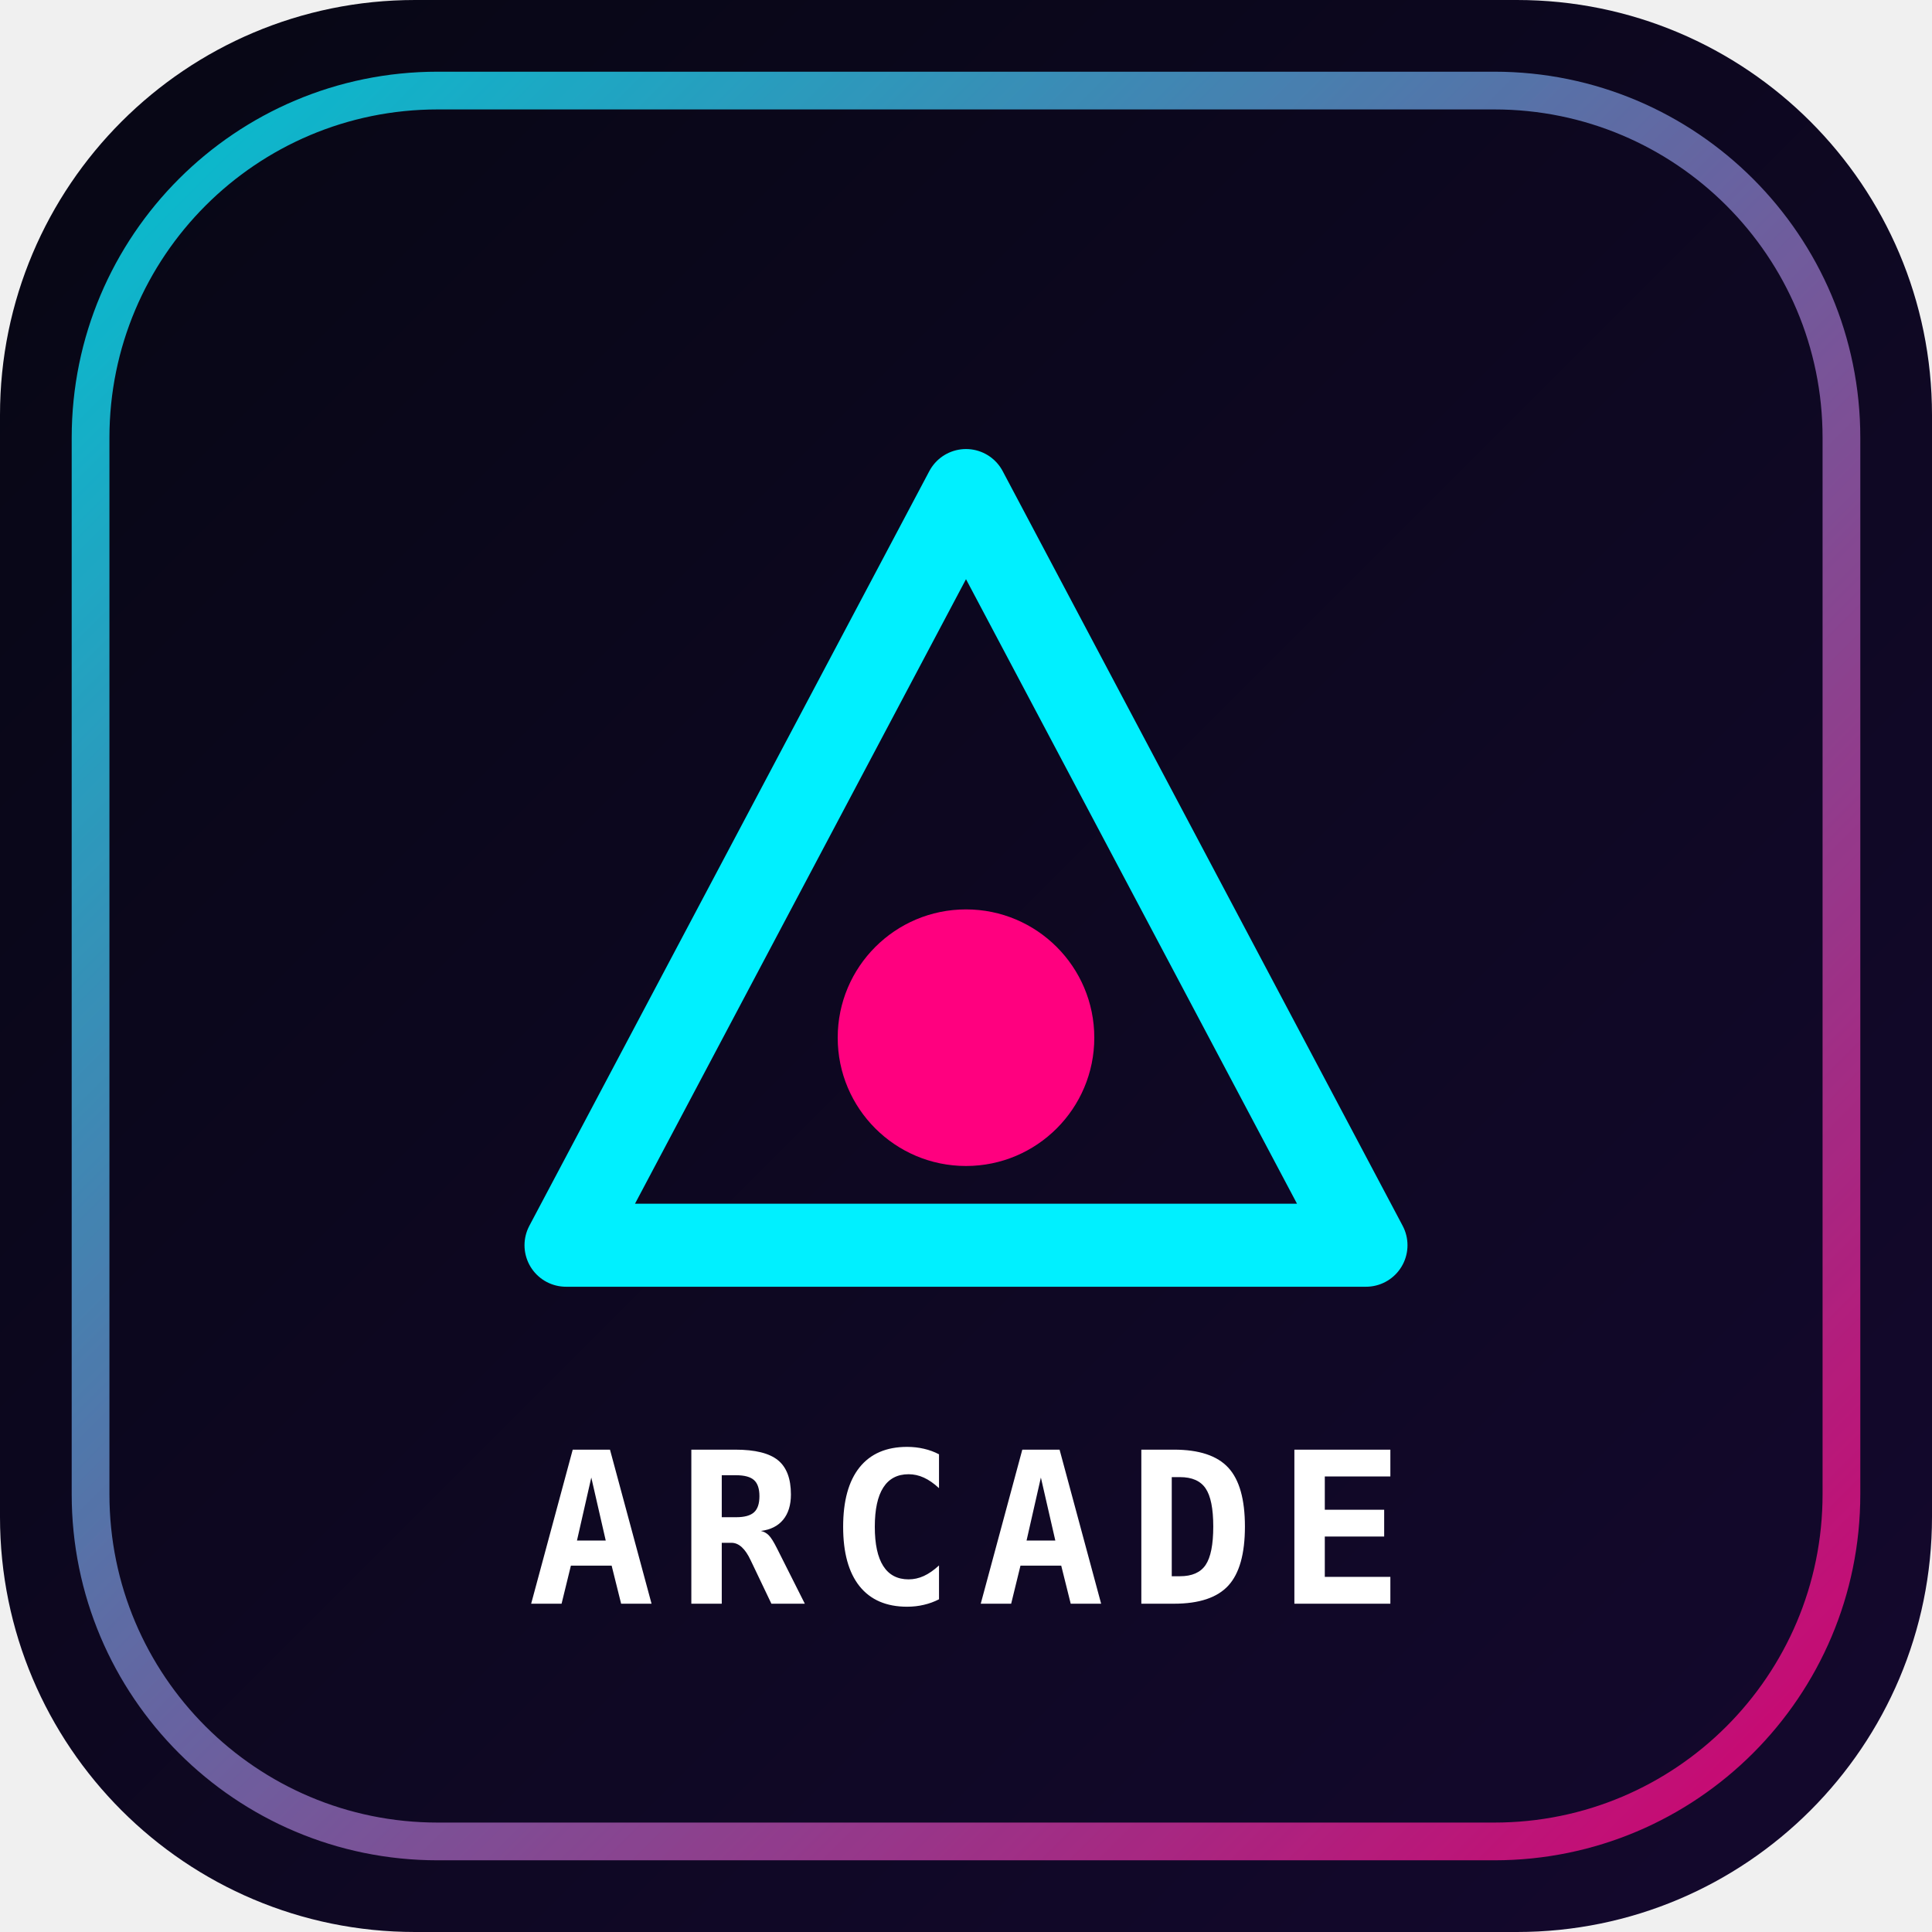
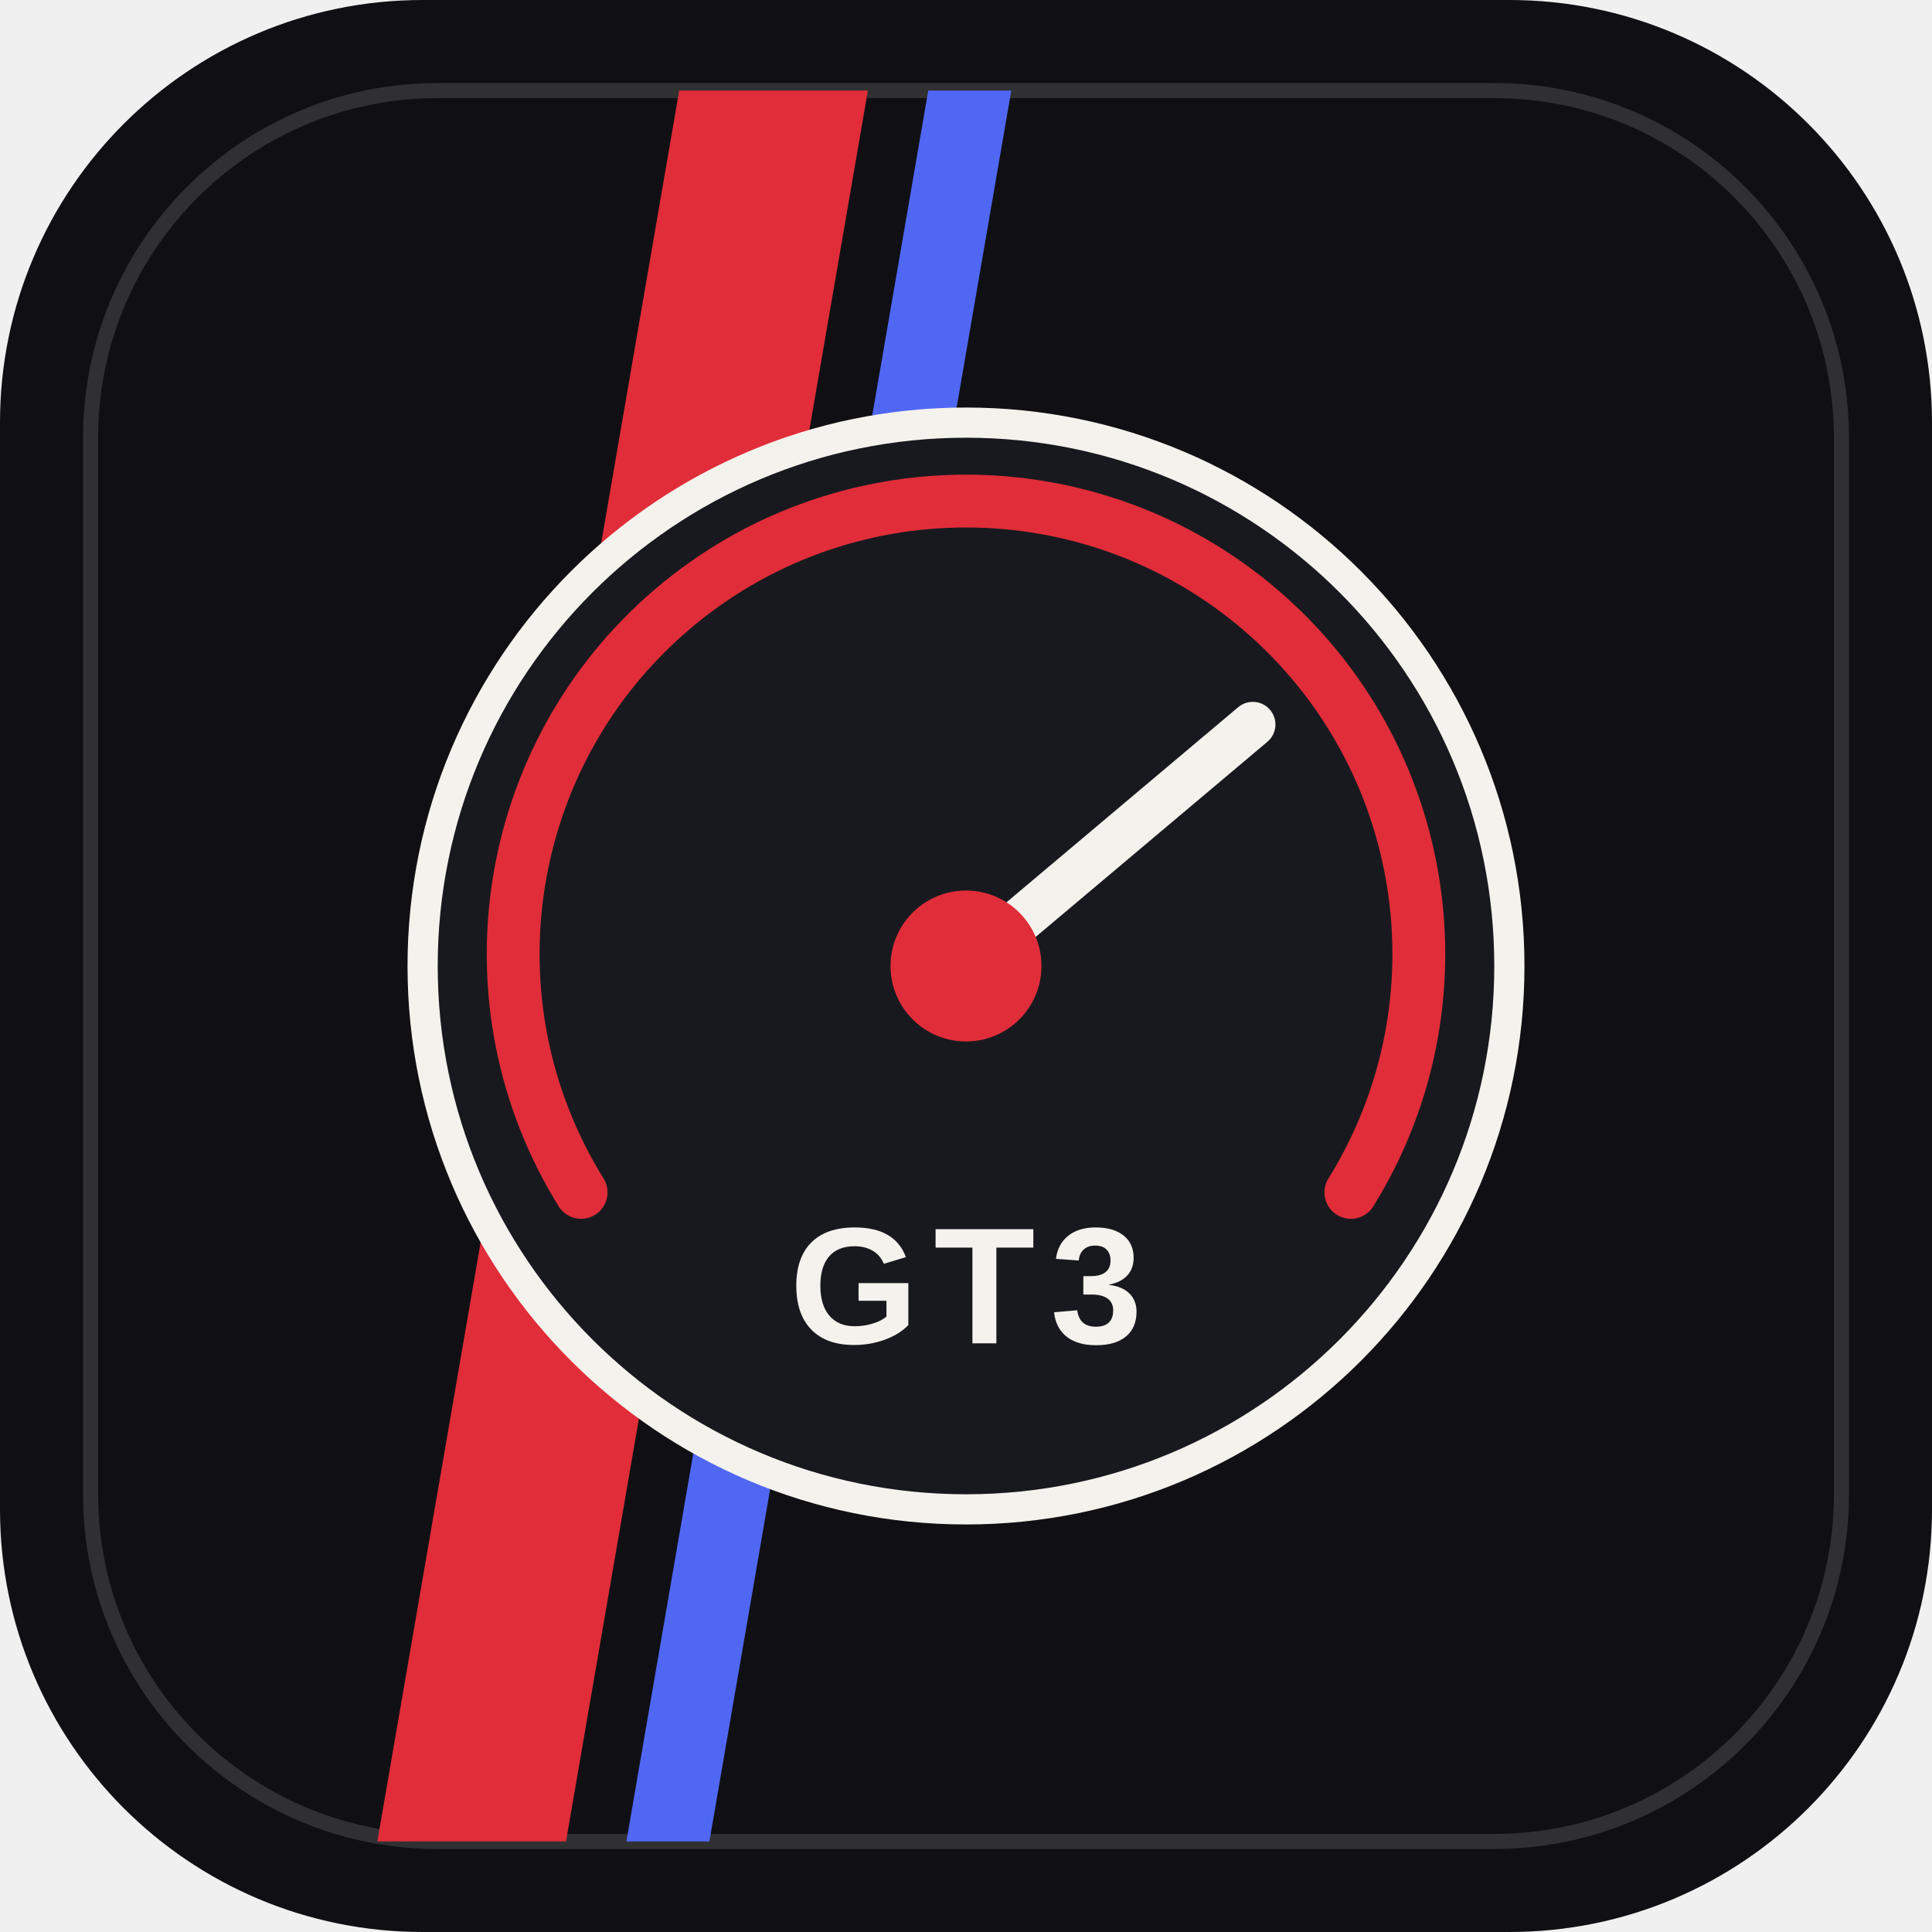
<svg xmlns="http://www.w3.org/2000/svg" viewBox="0 0 512 512">
-   <defs>
-     <linearGradient id="bg" x1="0%" y1="0%" x2="100%" y2="100%">
-       <stop offset="0%" stop-color="#070714" />
-       <stop offset="100%" stop-color="#14082e" />
-     </linearGradient>
-     <linearGradient id="neon" x1="0%" y1="0%" x2="100%" y2="100%">
-       <stop offset="0%" stop-color="#00f0ff" />
-       <stop offset="100%" stop-color="#ff007f" />
-     </linearGradient>
-   </defs>
-   <rect width="512" height="512" rx="110" fill="url(#bg)" />
-   <rect x="24" y="24" width="464" height="464" rx="92" fill="none" stroke="url(#neon)" stroke-width="10" opacity="0.8" />
-   <path d="M150 330 L256 130 L362 330 Z" fill="none" stroke="#00f0ff" stroke-width="22" stroke-linejoin="round" />
-   <circle cx="256" cy="275" r="34" fill="#ff007f" />
-   <text x="256" y="425" font-family="monospace, sans-serif" font-weight="900" font-size="56" fill="#ffffff" text-anchor="middle" letter-spacing="6">ARCADE</text>
+   <rect width="512" height="512" rx="112" fill="#101014" />
+   <rect x="24" y="24" width="464" height="464" rx="92" fill="none" stroke="#f4f2ec" stroke-opacity="0.14" stroke-width="4" />
+   <path d="M180 24 L230 24 L150 488 L100 488 Z" fill="#e12d39" />
+   <path d="M246 24 L268 24 L188 488 L166 488 Z" fill="#5067f4" />
+   <circle cx="256" cy="256" r="144" fill="#18191f" stroke="#f4f2ec" stroke-width="8" />
+   <path d="M154 316 A120 120 0 1 1 358 316" fill="none" stroke="#e12d39" stroke-width="14" stroke-linecap="round" />
+   <line x1="256" y1="256" x2="332" y2="192" stroke="#f4f2ec" stroke-width="12" stroke-linecap="round" />
+   <circle cx="256" cy="256" r="20" fill="#e12d39" />
+   <text x="256" y="356" text-anchor="middle" fill="#f4f2ec" font-family="Arial, Helvetica, sans-serif" font-weight="900" font-size="44" letter-spacing="4">GT3</text>
</svg>
